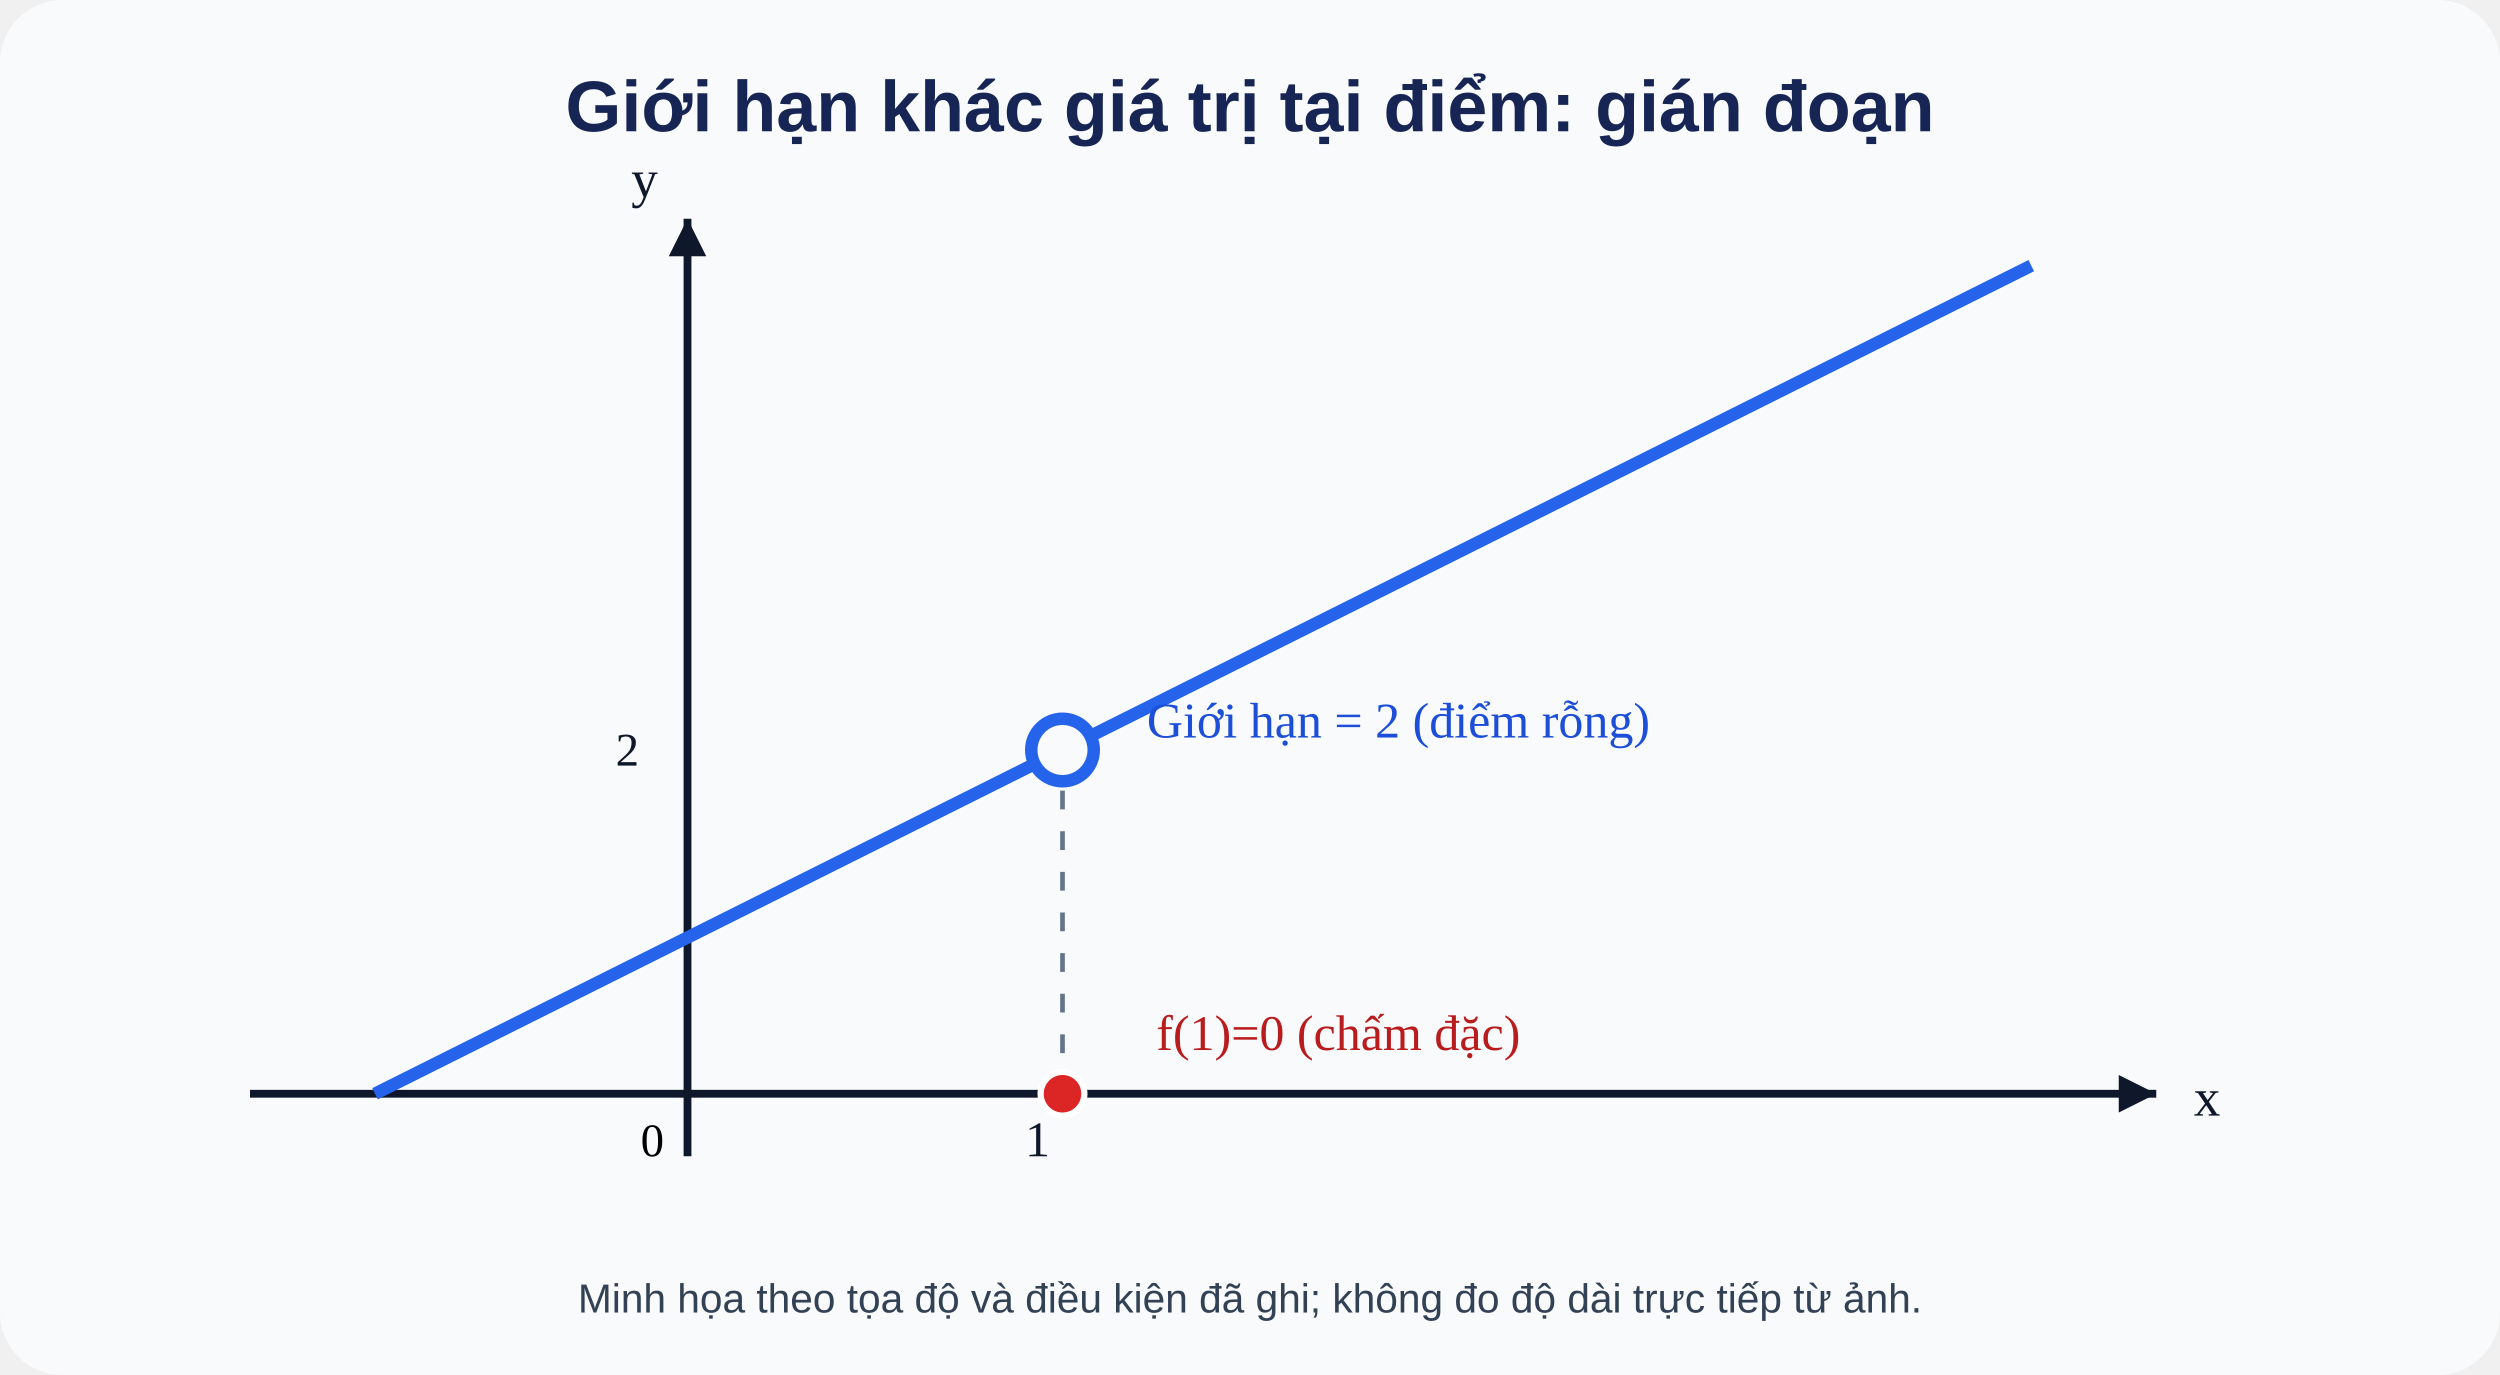
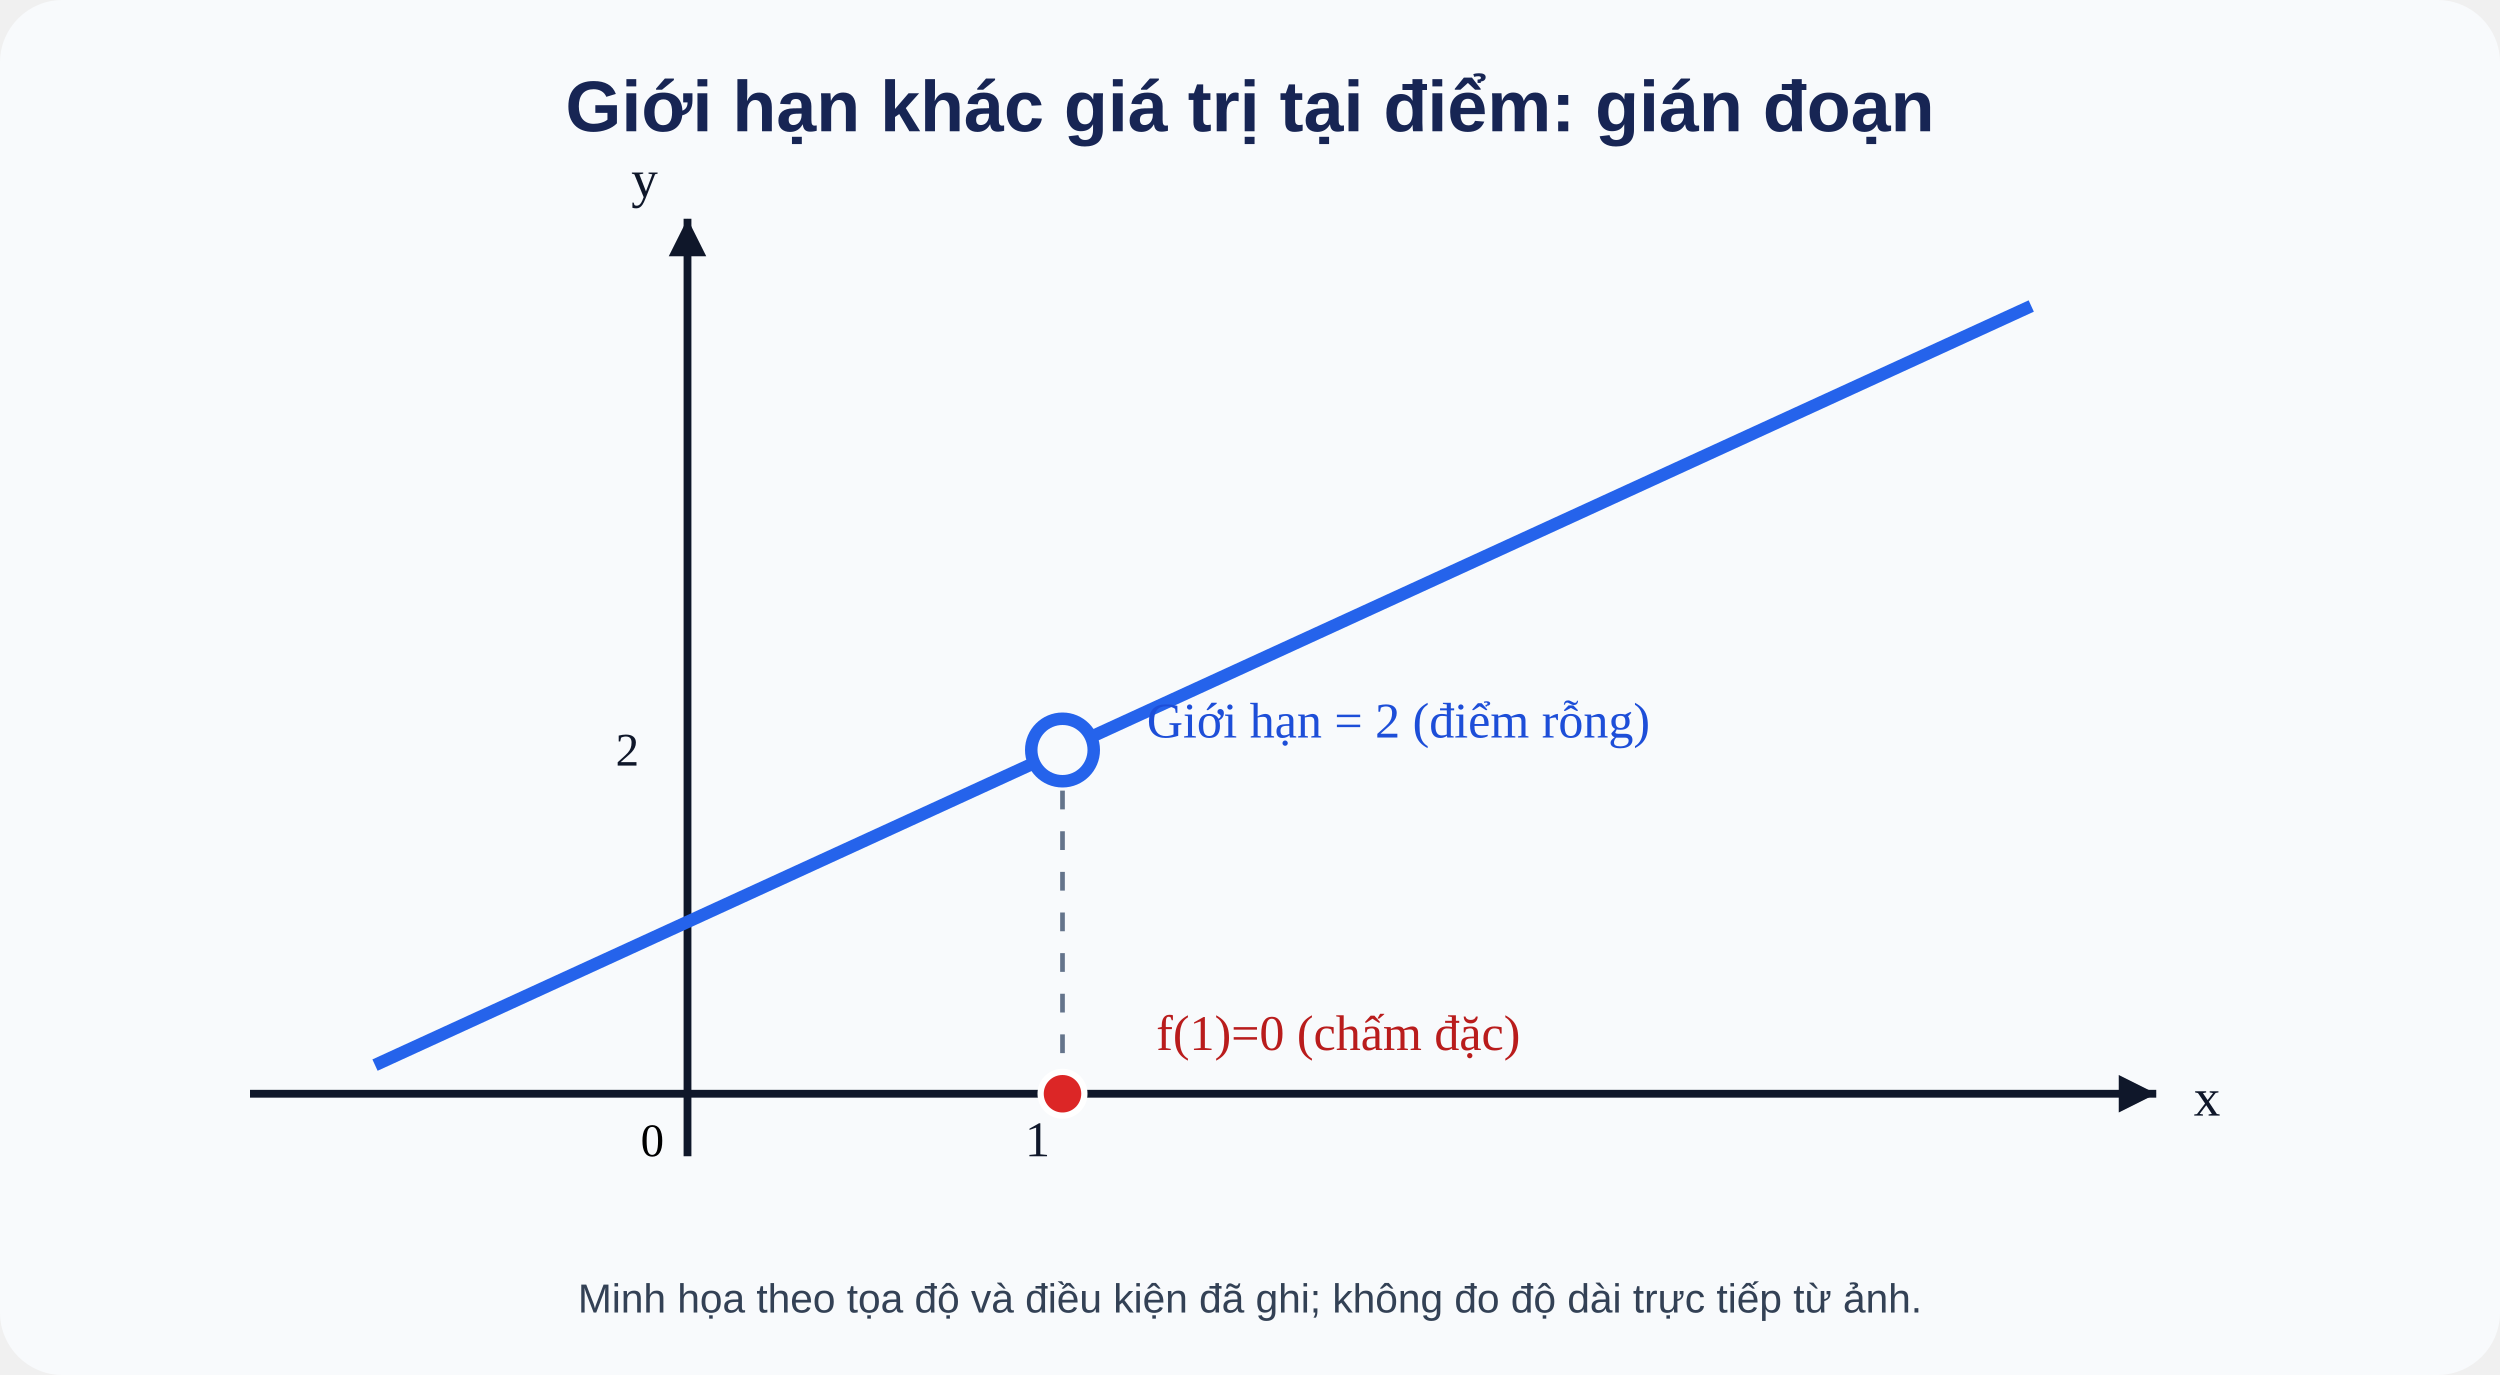
<svg xmlns="http://www.w3.org/2000/svg" width="800" height="440" viewBox="0 0 800 440" role="img" aria-labelledby="title desc">
  <rect width="800" height="440" rx="20" fill="#f8fafc" />
  <text x="400" y="42" fill="#172554" text-anchor="middle" font-size="23" font-family="Arial" font-weight="700">Giới hạn khác giá trị tại điểm: gián đoạn</text>
  <line x1="80" y1="350" x2="690" y2="350" stroke="#0f172a" stroke-width="2.5" />
  <path d="M690 350 l-12 -6 v12 z" fill="#0f172a" />
  <line x1="220" y1="370" x2="220" y2="70" stroke="#0f172a" stroke-width="2.5" />
  <path d="M220 70 l-6 12 h12 z" fill="#0f172a" />
  <text x="702" y="357" font-size="17" fill="#0f172a">x</text>
  <text x="202" y="63" font-size="17" fill="#0f172a">y</text>
  <text x="205" y="370" font-size="15">0</text>
-   <line x1="120" y1="350" x2="650" y2="85" stroke="#2563eb" stroke-width="4" />
+   <line x1="120" y1="340.83" x2="650" y2="97.92" stroke="#2563eb" stroke-width="4" />
  <line x1="340" y1="350" x2="340" y2="240" stroke="#64748b" stroke-width="1.5" stroke-dasharray="6 7" />
  <circle cx="340" cy="240" r="10" fill="#f8fafc" stroke="#2563eb" stroke-width="4" />
  <circle cx="340" cy="350" r="7" fill="#dc2626" stroke="#fff" stroke-width="2" />
  <text x="328" y="370" font-size="16" fill="#0f172a">1</text>
  <text x="197" y="245" font-size="15" fill="#0f172a">2</text>
  <text x="367" y="236" font-size="16" fill="#1d4ed8">Giới hạn = 2 (điểm rỗng)</text>
  <text x="370" y="336" font-size="16" fill="#b91c1c">f(1)=0 (chấm đặc)</text>
  <text x="400" y="420" text-anchor="middle" font-family="Arial" font-size="13" fill="#334155">Minh họa theo tọa độ và điều kiện đã ghi; không đo độ dài trực tiếp từ ảnh.</text>
</svg>
